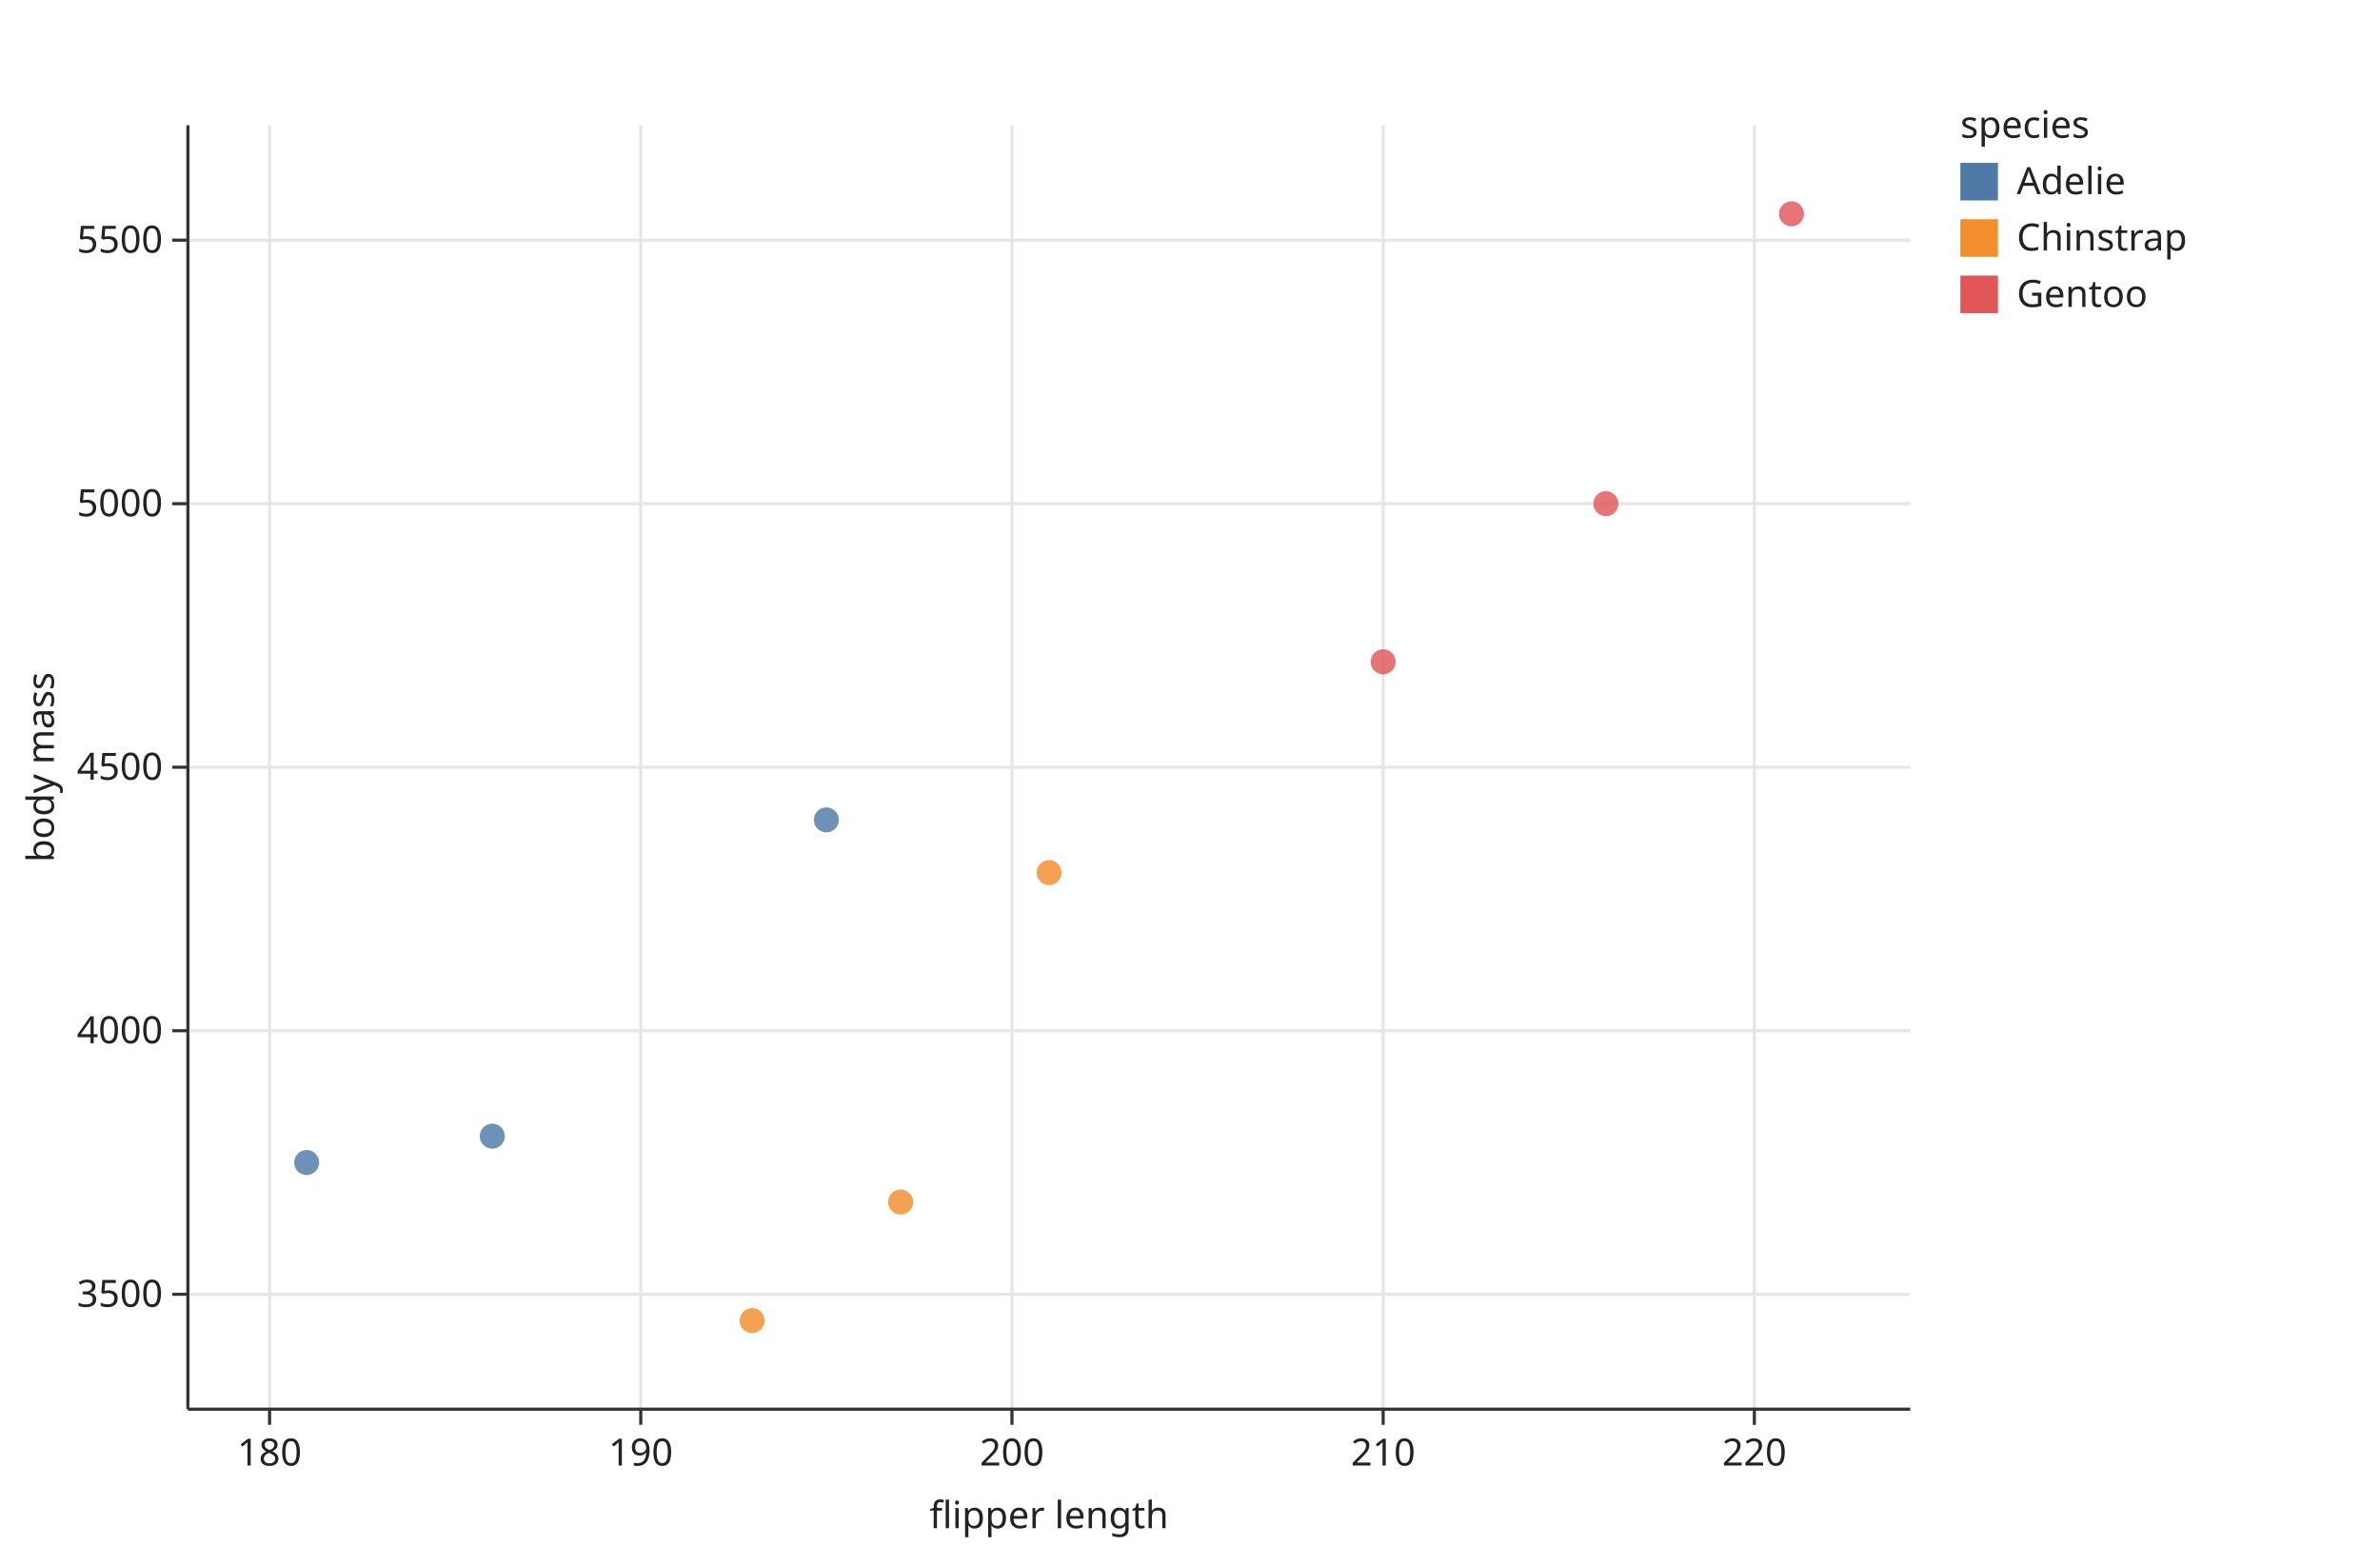
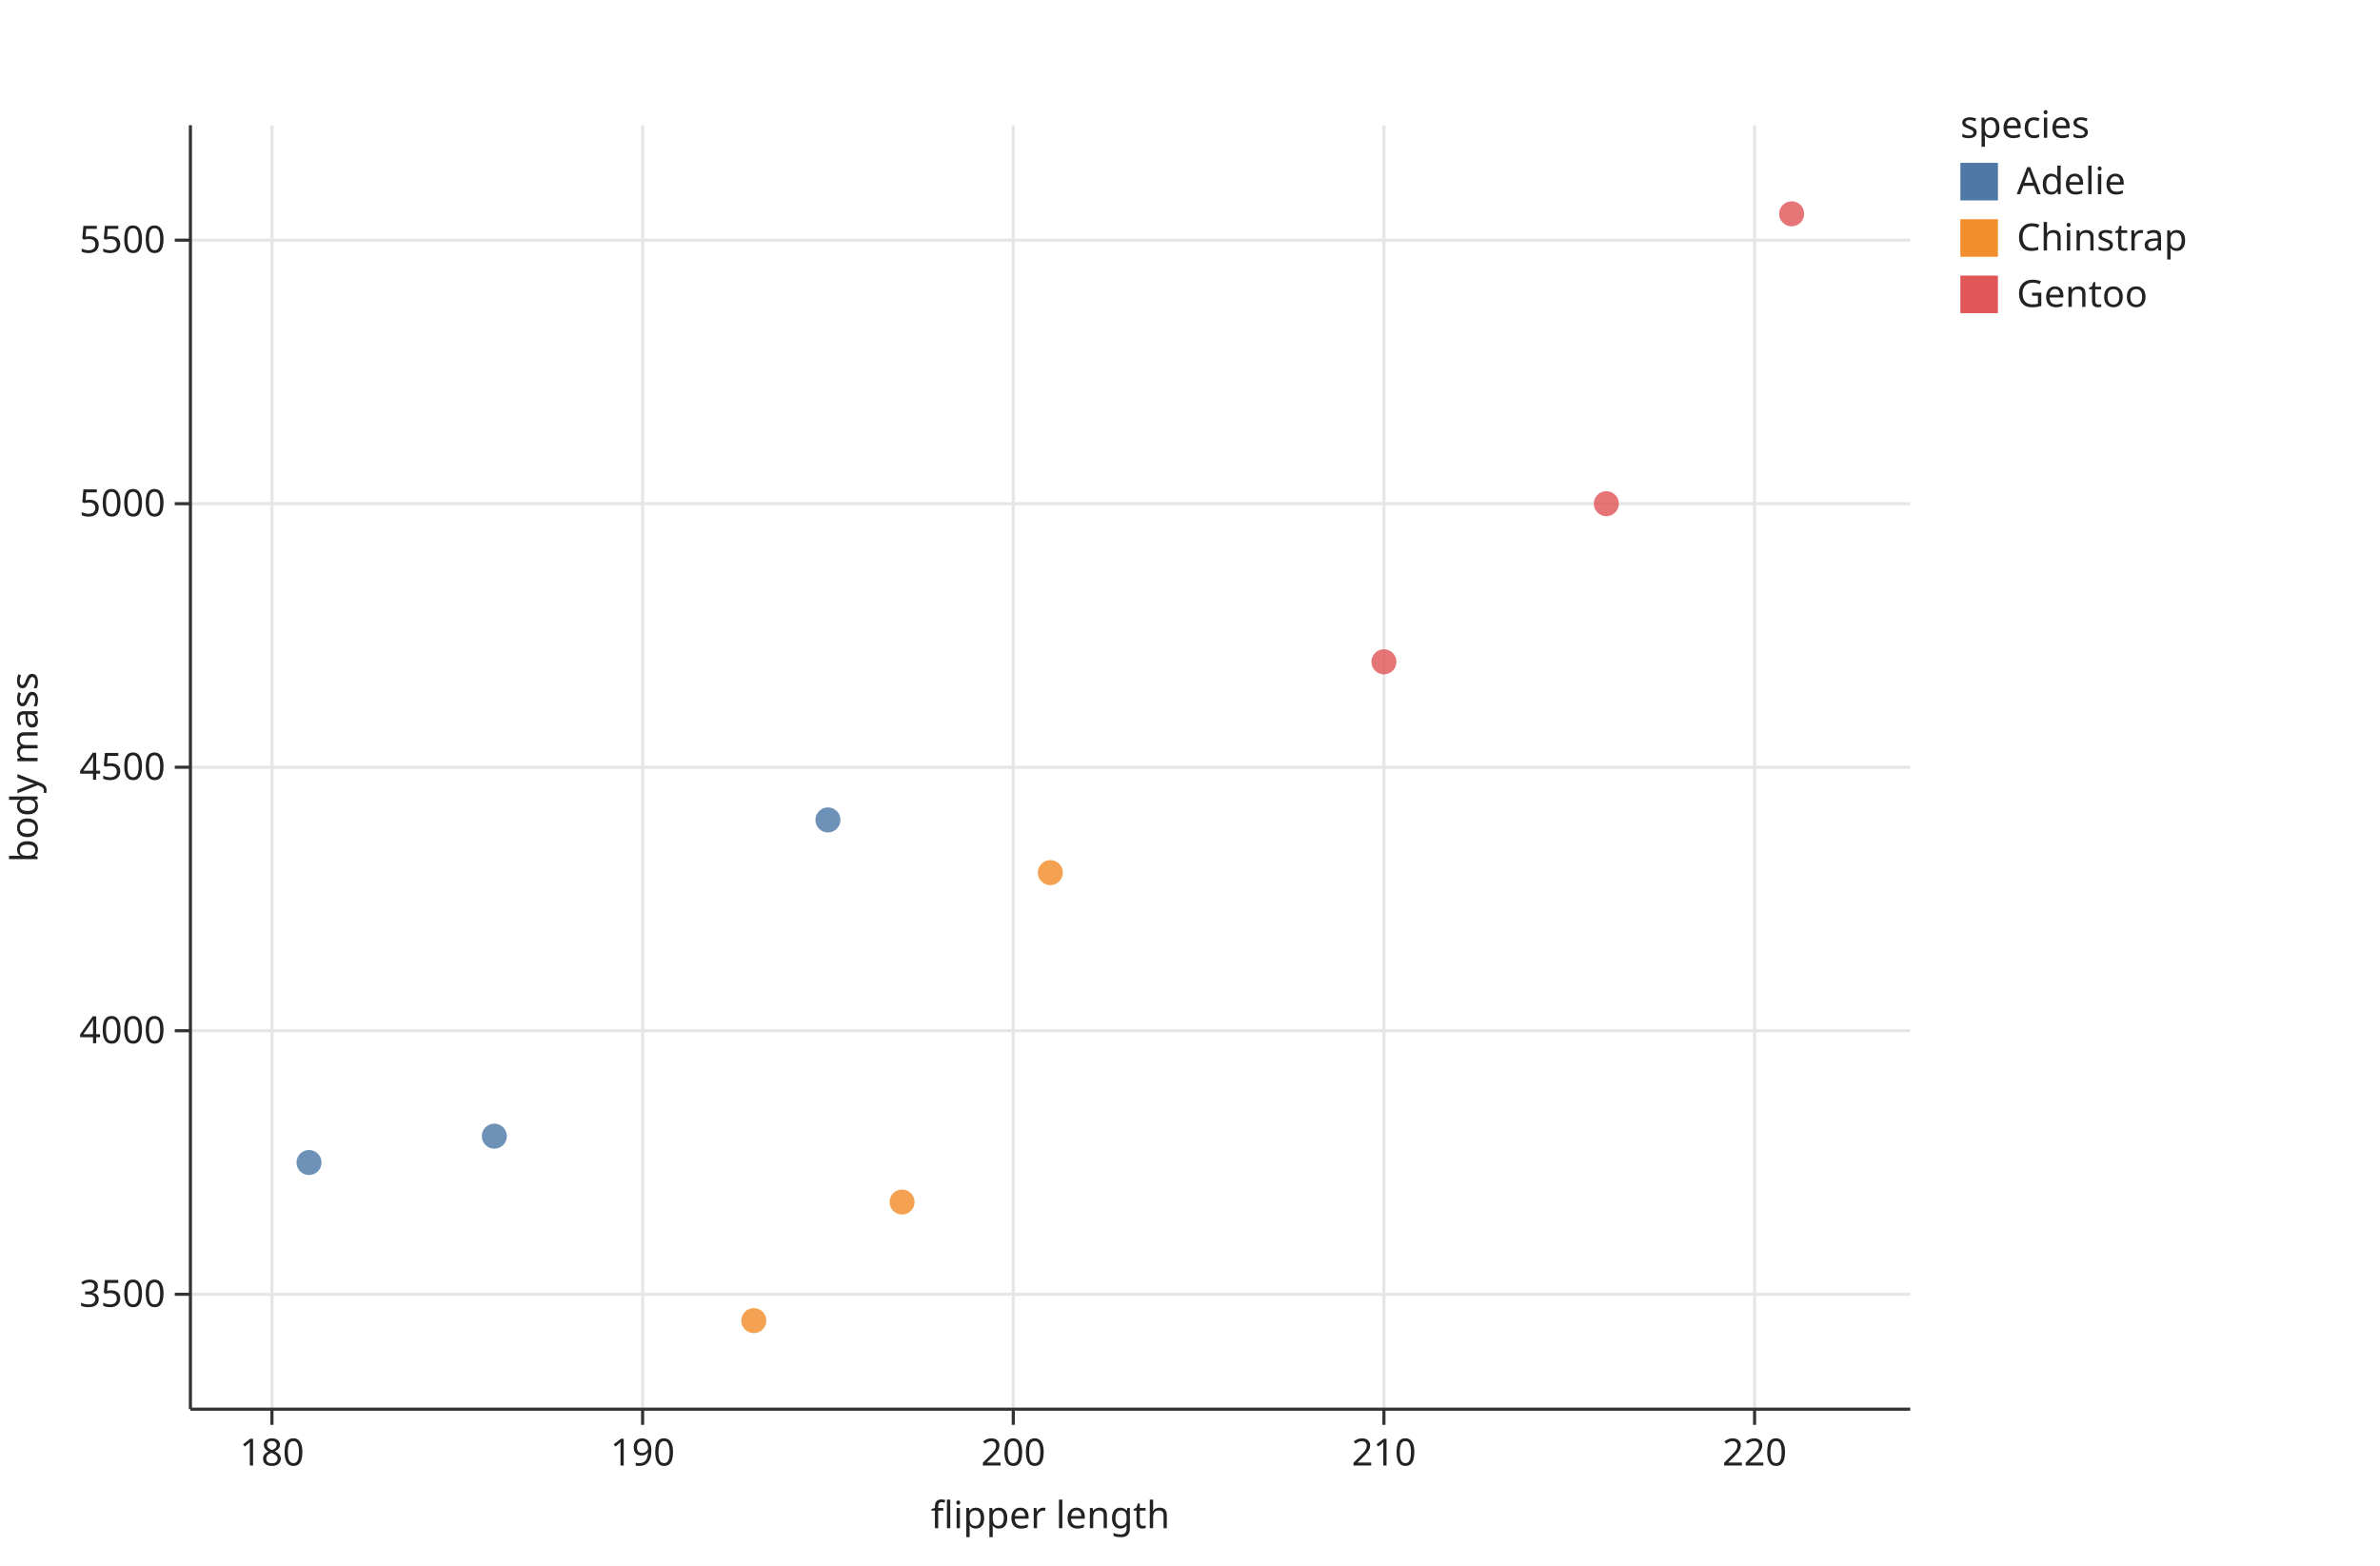
<svg xmlns="http://www.w3.org/2000/svg" width="760" height="500" viewBox="0 0 760 500" role="img">
  <rect class="algraf-background" x="0" y="0" width="760" height="500" fill="#ffffff" />
-   <rect class="algraf-plot-area" x="60" y="40" width="550" height="410" fill="#ffffff" />
+   <rect class="algraf-plot-area" x="60.8" y="40" width="549.2" height="410" fill="#ffffff" />
  <g class="algraf-grid">
-     <line x1="86.078" y1="40" x2="86.078" y2="450" stroke="#e6e6e6" stroke-width="1" />
-     <line x1="204.612" y1="40" x2="204.612" y2="450" stroke="#e6e6e6" stroke-width="1" />
-     <line x1="323.147" y1="40" x2="323.147" y2="450" stroke="#e6e6e6" stroke-width="1" />
-     <line x1="441.681" y1="40" x2="441.681" y2="450" stroke="#e6e6e6" stroke-width="1" />
-     <line x1="560.216" y1="40" x2="560.216" y2="450" stroke="#e6e6e6" stroke-width="1" />
-     <line x1="60" y1="413.309" x2="610" y2="413.309" stroke="#e6e6e6" stroke-width="1" />
-     <line x1="60" y1="329.154" x2="610" y2="329.154" stroke="#e6e6e6" stroke-width="1" />
-     <line x1="60" y1="245" x2="610" y2="245" stroke="#e6e6e6" stroke-width="1" />
-     <line x1="60" y1="160.846" x2="610" y2="160.846" stroke="#e6e6e6" stroke-width="1" />
-     <line x1="60" y1="76.691" x2="610" y2="76.691" stroke="#e6e6e6" stroke-width="1" />
+     <line x1="86.84" y1="40" x2="86.84" y2="450" stroke="#e6e6e6" stroke-width="1" />
+     <line x1="205.202" y1="40" x2="205.202" y2="450" stroke="#e6e6e6" stroke-width="1" />
+     <line x1="323.564" y1="40" x2="323.564" y2="450" stroke="#e6e6e6" stroke-width="1" />
+     <line x1="441.926" y1="40" x2="441.926" y2="450" stroke="#e6e6e6" stroke-width="1" />
+     <line x1="560.288" y1="40" x2="560.288" y2="450" stroke="#e6e6e6" stroke-width="1" />
+     <line x1="60.8" y1="413.309" x2="610" y2="413.309" stroke="#e6e6e6" stroke-width="1" />
+     <line x1="60.8" y1="329.154" x2="610" y2="329.154" stroke="#e6e6e6" stroke-width="1" />
+     <line x1="60.8" y1="245" x2="610" y2="245" stroke="#e6e6e6" stroke-width="1" />
+     <line x1="60.8" y1="160.846" x2="610" y2="160.846" stroke="#e6e6e6" stroke-width="1" />
+     <line x1="60.8" y1="76.691" x2="610" y2="76.691" stroke="#e6e6e6" stroke-width="1" />
  </g>
  <g class="algraf-layer algraf-geom-point">
-     <circle cx="97.931" cy="371.232" r="4" fill="#4E79A7" opacity="0.82" />
-     <circle cx="157.198" cy="362.816" r="4" fill="#4E79A7" opacity="0.82" />
-     <circle cx="263.879" cy="261.831" r="4" fill="#4E79A7" opacity="0.82" />
-     <circle cx="240.172" cy="421.724" r="4" fill="#F28E2B" opacity="0.82" />
-     <circle cx="287.586" cy="383.855" r="4" fill="#F28E2B" opacity="0.82" />
-     <circle cx="335" cy="278.662" r="4" fill="#F28E2B" opacity="0.82" />
-     <circle cx="441.681" cy="211.338" r="4" fill="#E15759" opacity="0.82" />
-     <circle cx="512.802" cy="160.846" r="4" fill="#E15759" opacity="0.82" />
-     <circle cx="572.069" cy="68.276" r="4" fill="#E15759" opacity="0.82" />
+     <circle cx="98.676" cy="371.232" r="4" fill="#4E79A7" opacity="0.82" />
+     <circle cx="157.857" cy="362.816" r="4" fill="#4E79A7" opacity="0.82" />
+     <circle cx="264.383" cy="261.831" r="4" fill="#4E79A7" opacity="0.82" />
+     <circle cx="240.71" cy="421.724" r="4" fill="#F28E2B" opacity="0.82" />
+     <circle cx="288.055" cy="383.855" r="4" fill="#F28E2B" opacity="0.82" />
+     <circle cx="335.4" cy="278.662" r="4" fill="#F28E2B" opacity="0.82" />
+     <circle cx="441.926" cy="211.338" r="4" fill="#E15759" opacity="0.82" />
+     <circle cx="512.943" cy="160.846" r="4" fill="#E15759" opacity="0.82" />
+     <circle cx="572.124" cy="68.276" r="4" fill="#E15759" opacity="0.82" />
  </g>
  <g class="algraf-axes">
-     <line x1="60" y1="450" x2="610" y2="450" stroke="#333333" stroke-width="1" />
-     <line x1="86.078" y1="450" x2="86.078" y2="455" stroke="#333333" stroke-width="1" />
-     <text x="86.078" y="468" text-anchor="middle" font-family="system-ui, sans-serif" font-size="12" fill="#222222">180</text>
-     <line x1="204.612" y1="450" x2="204.612" y2="455" stroke="#333333" stroke-width="1" />
-     <text x="204.612" y="468" text-anchor="middle" font-family="system-ui, sans-serif" font-size="12" fill="#222222">190</text>
-     <line x1="323.147" y1="450" x2="323.147" y2="455" stroke="#333333" stroke-width="1" />
-     <text x="323.147" y="468" text-anchor="middle" font-family="system-ui, sans-serif" font-size="12" fill="#222222">200</text>
-     <line x1="441.681" y1="450" x2="441.681" y2="455" stroke="#333333" stroke-width="1" />
-     <text x="441.681" y="468" text-anchor="middle" font-family="system-ui, sans-serif" font-size="12" fill="#222222">210</text>
-     <line x1="560.216" y1="450" x2="560.216" y2="455" stroke="#333333" stroke-width="1" />
-     <text x="560.216" y="468" text-anchor="middle" font-family="system-ui, sans-serif" font-size="12" fill="#222222">220</text>
-     <text x="335" y="488" text-anchor="middle" font-family="system-ui, sans-serif" font-size="12" fill="#222222">flipper length</text>
-     <line x1="60" y1="40" x2="60" y2="450" stroke="#333333" stroke-width="1" />
-     <line x1="55" y1="413.309" x2="60" y2="413.309" stroke="#333333" stroke-width="1" />
-     <text x="52" y="417.309" text-anchor="end" font-family="system-ui, sans-serif" font-size="12" fill="#222222">3500</text>
-     <line x1="55" y1="329.154" x2="60" y2="329.154" stroke="#333333" stroke-width="1" />
-     <text x="52" y="333.154" text-anchor="end" font-family="system-ui, sans-serif" font-size="12" fill="#222222">4000</text>
-     <line x1="55" y1="245" x2="60" y2="245" stroke="#333333" stroke-width="1" />
-     <text x="52" y="249" text-anchor="end" font-family="system-ui, sans-serif" font-size="12" fill="#222222">4500</text>
-     <line x1="55" y1="160.846" x2="60" y2="160.846" stroke="#333333" stroke-width="1" />
-     <text x="52" y="164.846" text-anchor="end" font-family="system-ui, sans-serif" font-size="12" fill="#222222">5000</text>
-     <line x1="55" y1="76.691" x2="60" y2="76.691" stroke="#333333" stroke-width="1" />
-     <text x="52" y="80.691" text-anchor="end" font-family="system-ui, sans-serif" font-size="12" fill="#222222">5500</text>
-     <text x="17.2" y="245" text-anchor="middle" transform="rotate(-90 17.2 245)" font-family="system-ui, sans-serif" font-size="12" fill="#222222">body mass</text>
+     <line x1="60.8" y1="450" x2="610" y2="450" stroke="#333333" stroke-width="1" />
+     <line x1="86.84" y1="450" x2="86.84" y2="455" stroke="#333333" stroke-width="1" />
+     <text x="86.84" y="468" text-anchor="middle" font-family="system-ui, sans-serif" font-size="12" fill="#222222">180</text>
+     <line x1="205.202" y1="450" x2="205.202" y2="455" stroke="#333333" stroke-width="1" />
+     <text x="205.202" y="468" text-anchor="middle" font-family="system-ui, sans-serif" font-size="12" fill="#222222">190</text>
+     <line x1="323.564" y1="450" x2="323.564" y2="455" stroke="#333333" stroke-width="1" />
+     <text x="323.564" y="468" text-anchor="middle" font-family="system-ui, sans-serif" font-size="12" fill="#222222">200</text>
+     <line x1="441.926" y1="450" x2="441.926" y2="455" stroke="#333333" stroke-width="1" />
+     <text x="441.926" y="468" text-anchor="middle" font-family="system-ui, sans-serif" font-size="12" fill="#222222">210</text>
+     <line x1="560.288" y1="450" x2="560.288" y2="455" stroke="#333333" stroke-width="1" />
+     <text x="560.288" y="468" text-anchor="middle" font-family="system-ui, sans-serif" font-size="12" fill="#222222">220</text>
+     <text x="335.4" y="488" text-anchor="middle" font-family="system-ui, sans-serif" font-size="12" fill="#222222">flipper length</text>
+     <line x1="60.8" y1="40" x2="60.8" y2="450" stroke="#333333" stroke-width="1" />
+     <line x1="55.8" y1="413.309" x2="60.8" y2="413.309" stroke="#333333" stroke-width="1" />
+     <text x="52.8" y="417.309" text-anchor="end" font-family="system-ui, sans-serif" font-size="12" fill="#222222">3500</text>
+     <line x1="55.8" y1="329.154" x2="60.8" y2="329.154" stroke="#333333" stroke-width="1" />
+     <text x="52.8" y="333.154" text-anchor="end" font-family="system-ui, sans-serif" font-size="12" fill="#222222">4000</text>
+     <line x1="55.8" y1="245" x2="60.8" y2="245" stroke="#333333" stroke-width="1" />
+     <text x="52.8" y="249" text-anchor="end" font-family="system-ui, sans-serif" font-size="12" fill="#222222">4500</text>
+     <line x1="55.8" y1="160.846" x2="60.8" y2="160.846" stroke="#333333" stroke-width="1" />
+     <text x="52.8" y="164.846" text-anchor="end" font-family="system-ui, sans-serif" font-size="12" fill="#222222">5000</text>
+     <line x1="55.8" y1="76.691" x2="60.8" y2="76.691" stroke="#333333" stroke-width="1" />
+     <text x="52.8" y="80.691" text-anchor="end" font-family="system-ui, sans-serif" font-size="12" fill="#222222">5500</text>
+     <text x="12" y="245" text-anchor="middle" transform="rotate(-90 12 245)" font-family="system-ui, sans-serif" font-size="12" fill="#222222">body mass</text>
  </g>
  <g class="algraf-legends">
    <text x="626" y="44" text-anchor="start" font-family="system-ui, sans-serif" font-size="12" fill="#222222">species</text>
    <rect x="626" y="52" width="12" height="12" fill="#4E79A7" />
    <text x="644" y="62" text-anchor="start" font-family="system-ui, sans-serif" font-size="12" fill="#222222">Adelie</text>
    <rect x="626" y="70" width="12" height="12" fill="#F28E2B" />
    <text x="644" y="80" text-anchor="start" font-family="system-ui, sans-serif" font-size="12" fill="#222222">Chinstrap</text>
    <rect x="626" y="88" width="12" height="12" fill="#E15759" />
    <text x="644" y="98" text-anchor="start" font-family="system-ui, sans-serif" font-size="12" fill="#222222">Gentoo</text>
  </g>
</svg>
